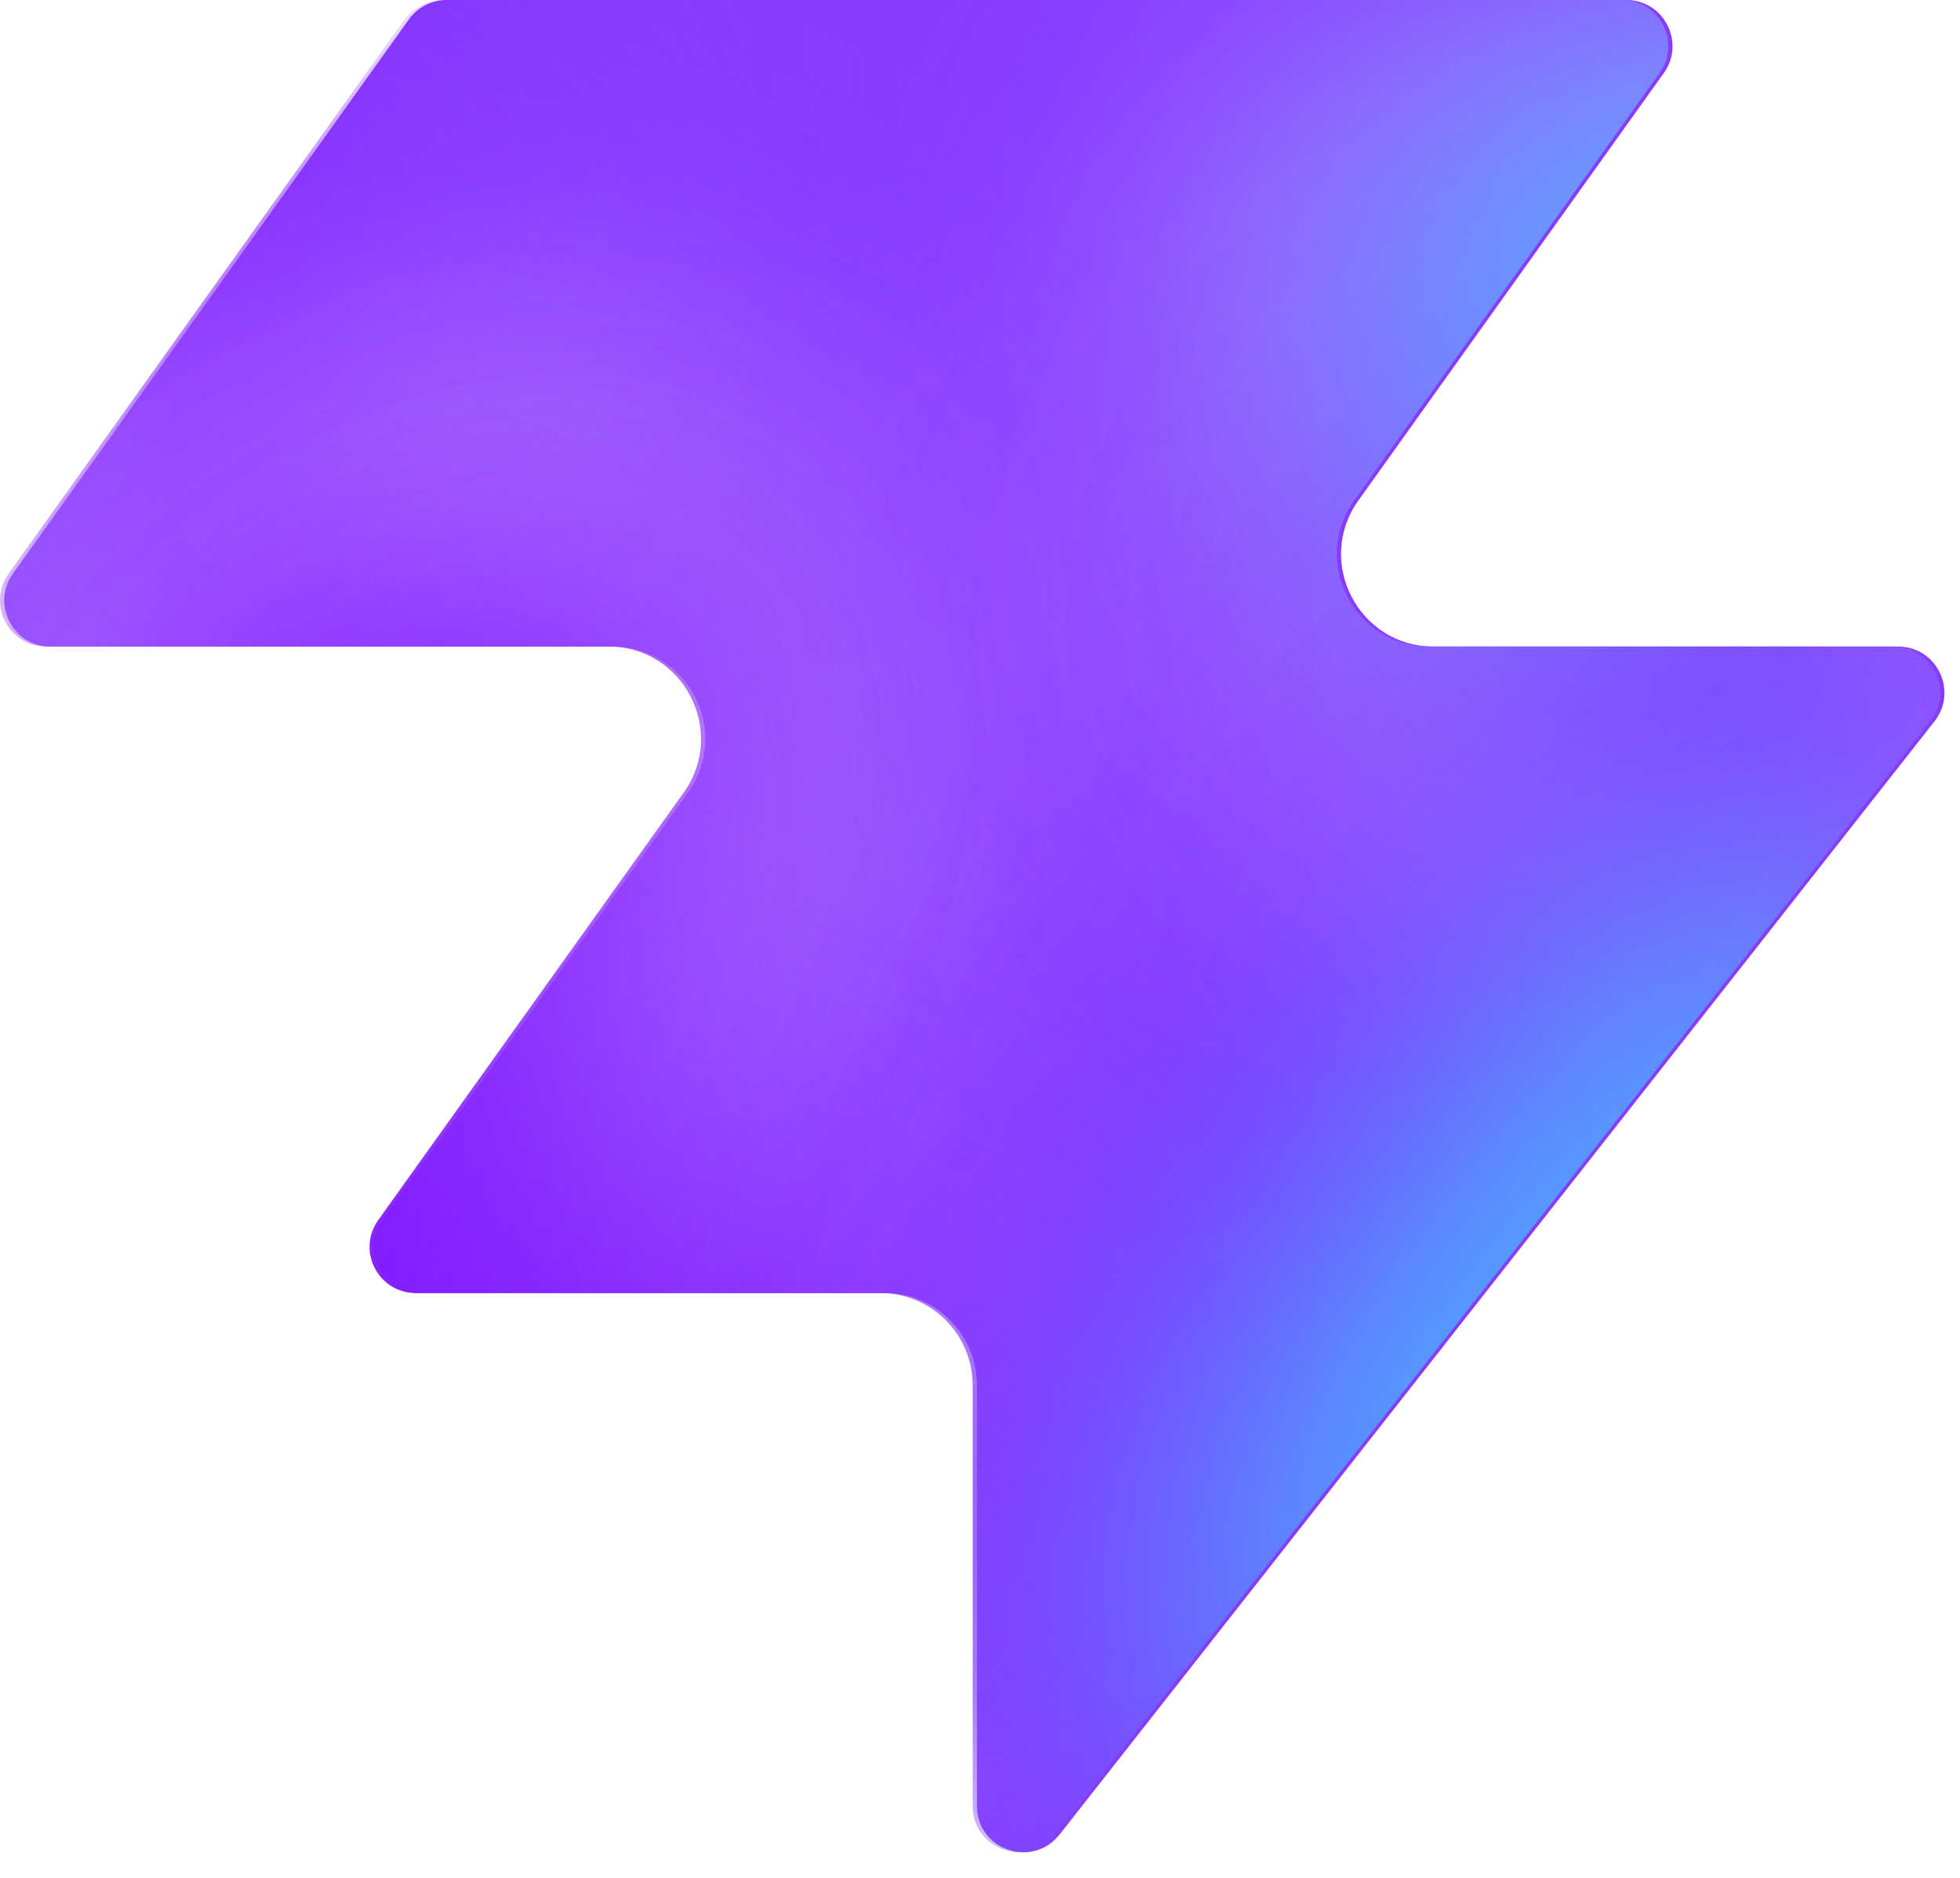
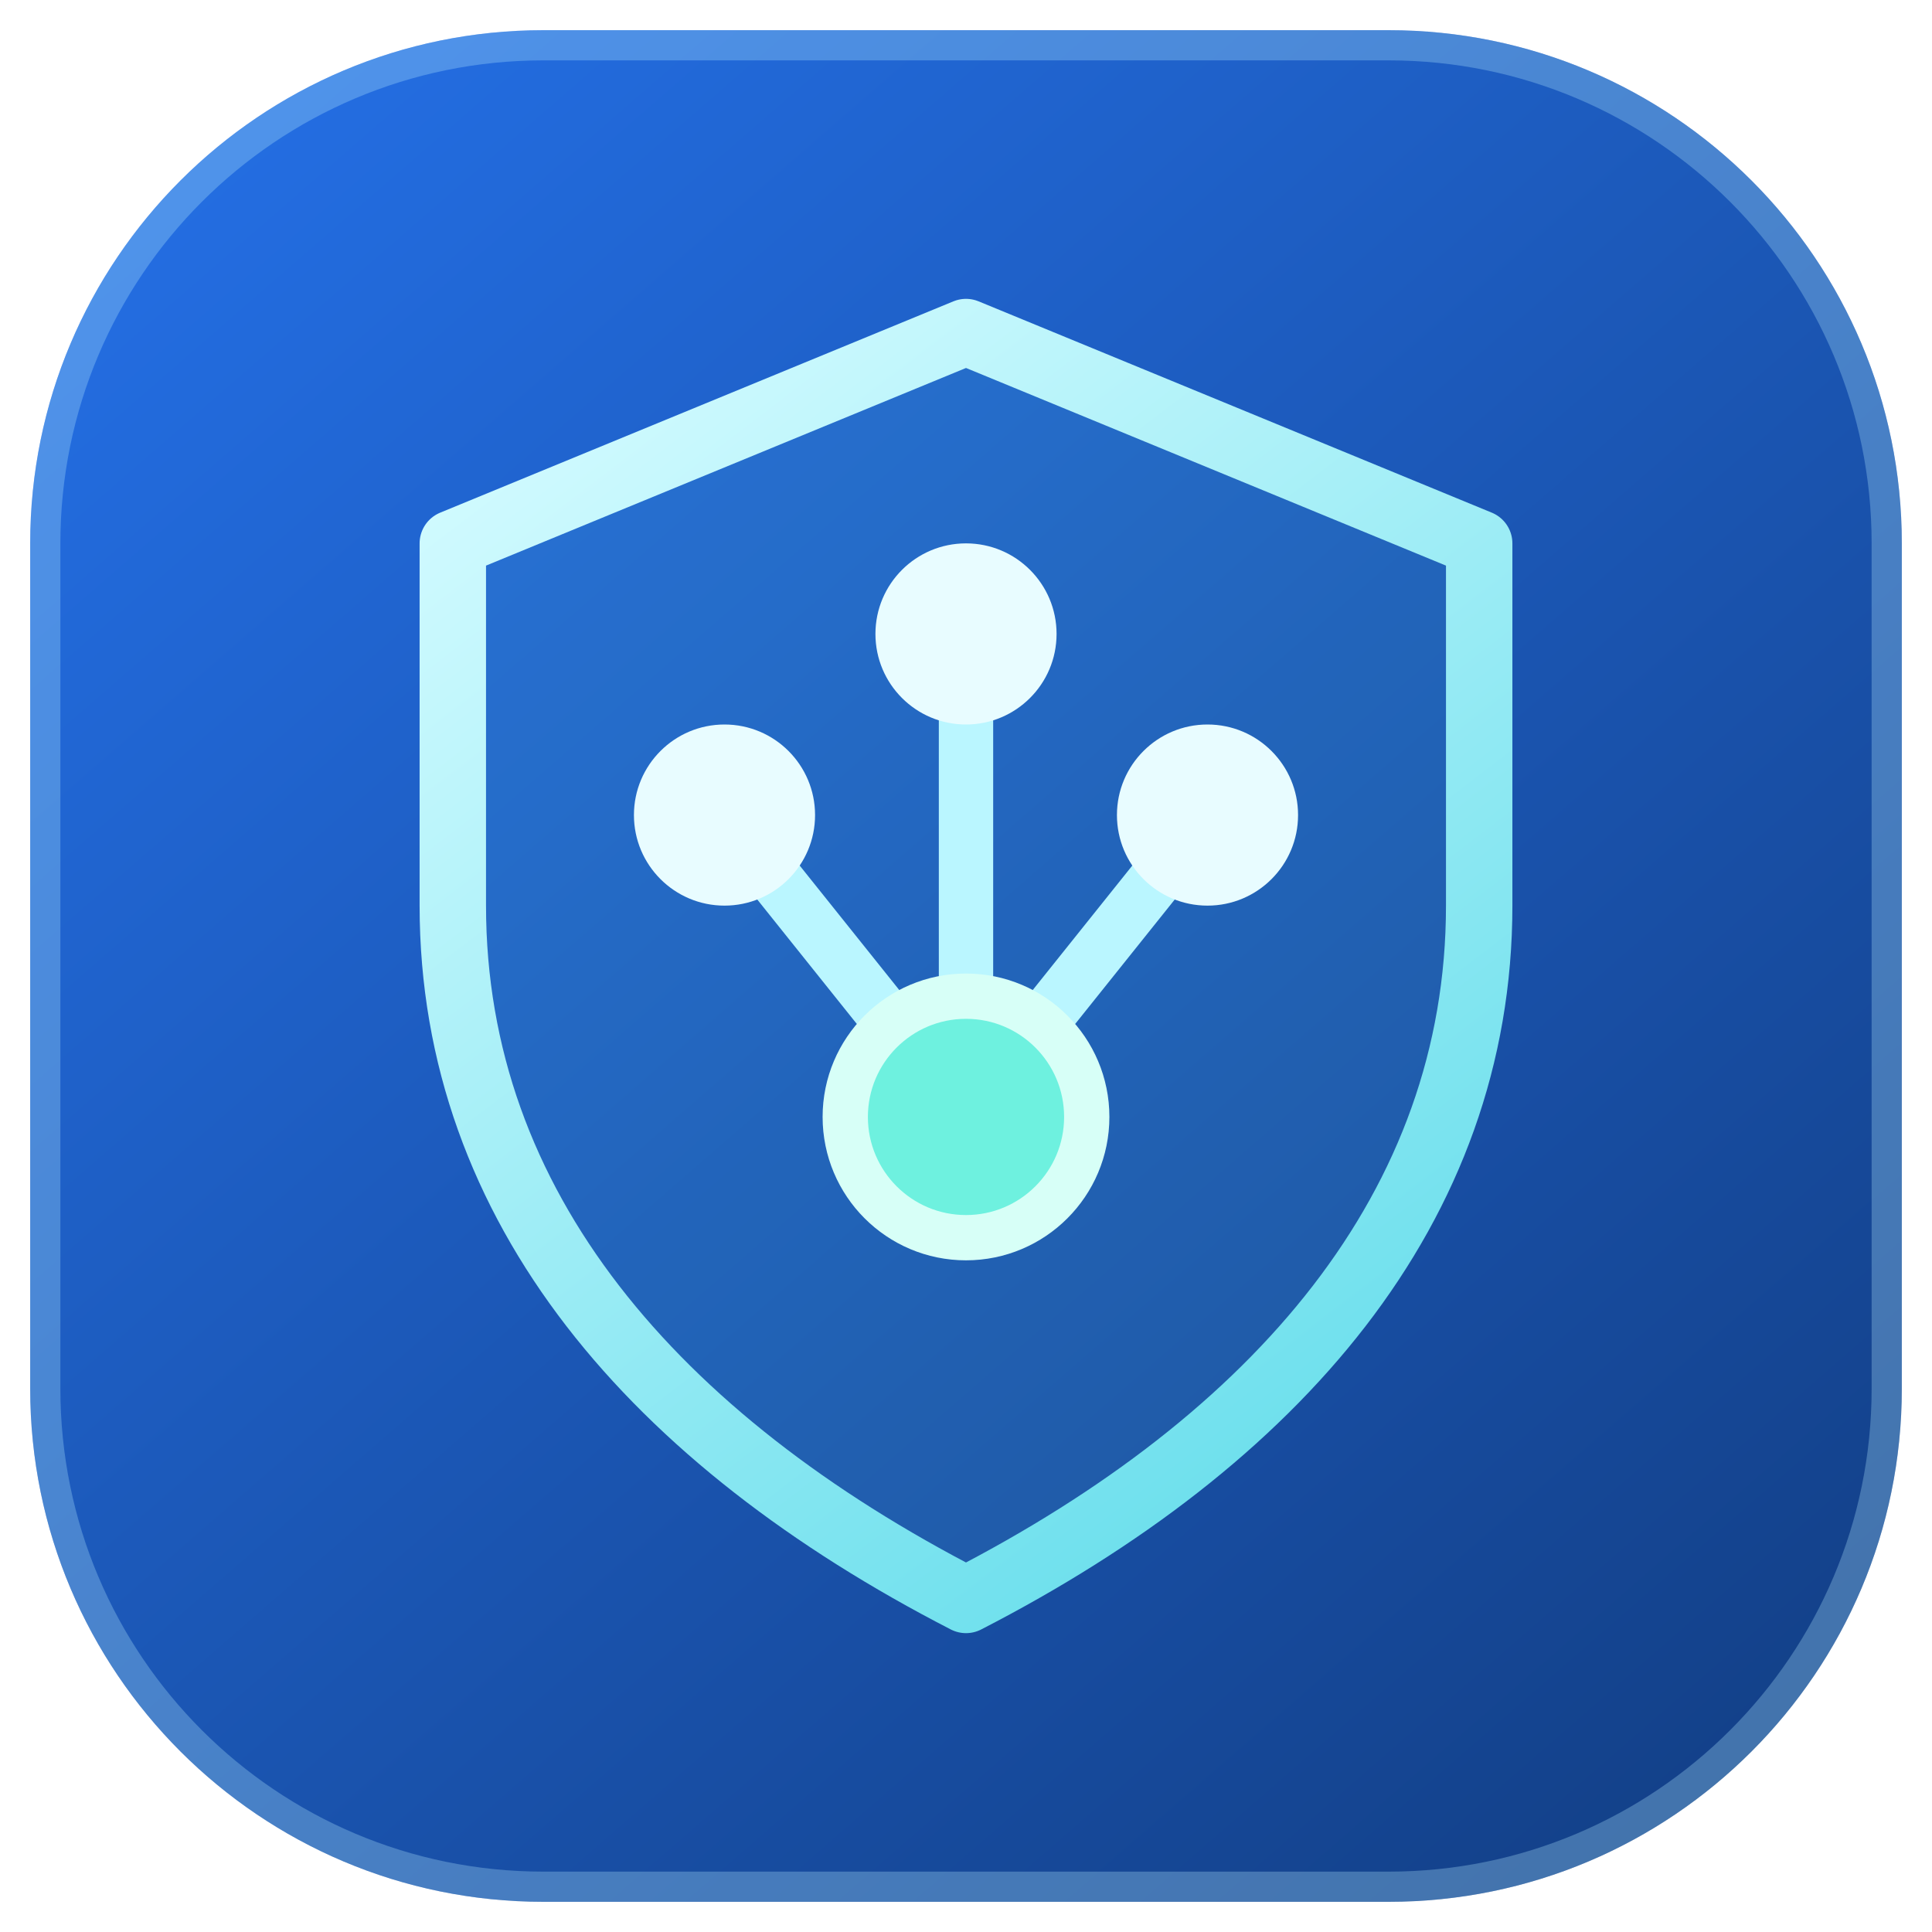
- <svg xmlns="http://www.w3.org/2000/svg" width="48" height="46" fill="none" viewBox="0 0 48 46">
-   <path fill="#863bff" d="M25.946 44.938c-.664.845-2.021.375-2.021-.698V33.937a2.26 2.26 0 0 0-2.262-2.262H10.287c-.92 0-1.456-1.04-.92-1.788l7.48-10.471c1.07-1.497 0-3.578-1.842-3.578H1.237c-.92 0-1.456-1.04-.92-1.788L10.013.474c.214-.297.556-.474.92-.474h28.894c.92 0 1.456 1.04.92 1.788l-7.48 10.471c-1.07 1.498 0 3.579 1.842 3.579h11.377c.943 0 1.473 1.088.89 1.83L25.947 44.94z" style="fill:#863bff;fill:color(display-p3 .525 .23 1);fill-opacity:1" />
-   <mask id="a" width="48" height="46" x="0" y="0" maskUnits="userSpaceOnUse" style="mask-type:alpha">
-     <path fill="#000" d="M25.842 44.938c-.664.844-2.021.375-2.021-.698V33.937a2.26 2.26 0 0 0-2.262-2.262H10.183c-.92 0-1.456-1.04-.92-1.788l7.48-10.471c1.07-1.498 0-3.579-1.842-3.579H1.133c-.92 0-1.456-1.04-.92-1.787L9.91.473c.214-.297.556-.474.92-.474h28.894c.92 0 1.456 1.04.92 1.788l-7.48 10.471c-1.07 1.498 0 3.578 1.842 3.578h11.377c.943 0 1.473 1.088.89 1.832L25.843 44.94z" style="fill:#000;fill-opacity:1" />
-   </mask>
-   <g mask="url(#a)">
-     <g filter="url(#b)">
-       <ellipse cx="5.508" cy="14.704" fill="#ede6ff" rx="5.508" ry="14.704" style="fill:#ede6ff;fill:color(display-p3 .927 .903 1);fill-opacity:1" transform="matrix(.00324 1 1 -.00324 -4.47 31.516)" />
-     </g>
-     <g filter="url(#c)">
-       <ellipse cx="10.399" cy="29.851" fill="#ede6ff" rx="10.399" ry="29.851" style="fill:#ede6ff;fill:color(display-p3 .927 .903 1);fill-opacity:1" transform="matrix(.00324 1 1 -.00324 -39.328 7.883)" />
-     </g>
-     <g filter="url(#d)">
-       <ellipse cx="5.508" cy="30.487" fill="#7e14ff" rx="5.508" ry="30.487" style="fill:#7e14ff;fill:color(display-p3 .492 .077 1);fill-opacity:1" transform="rotate(89.814 -25.913 -14.639)scale(1 -1)" />
-     </g>
-     <g filter="url(#e)">
-       <ellipse cx="5.508" cy="30.599" fill="#7e14ff" rx="5.508" ry="30.599" style="fill:#7e14ff;fill:color(display-p3 .492 .077 1);fill-opacity:1" transform="rotate(89.814 -32.644 -3.334)scale(1 -1)" />
-     </g>
-     <g filter="url(#f)">
-       <ellipse cx="5.508" cy="30.599" fill="#7e14ff" rx="5.508" ry="30.599" style="fill:#7e14ff;fill:color(display-p3 .492 .077 1);fill-opacity:1" transform="matrix(.00324 1 1 -.00324 -34.34 30.47)" />
-     </g>
-     <g filter="url(#g)">
-       <ellipse cx="14.072" cy="22.078" fill="#ede6ff" rx="14.072" ry="22.078" style="fill:#ede6ff;fill:color(display-p3 .927 .903 1);fill-opacity:1" transform="rotate(93.35 24.506 48.493)scale(-1 1)" />
-     </g>
-     <g filter="url(#h)">
-       <ellipse cx="3.47" cy="21.501" fill="#7e14ff" rx="3.47" ry="21.501" style="fill:#7e14ff;fill:color(display-p3 .492 .077 1);fill-opacity:1" transform="rotate(89.009 28.708 47.59)scale(-1 1)" />
-     </g>
-     <g filter="url(#i)">
-       <ellipse cx="3.47" cy="21.501" fill="#7e14ff" rx="3.47" ry="21.501" style="fill:#7e14ff;fill:color(display-p3 .492 .077 1);fill-opacity:1" transform="rotate(89.009 28.708 47.59)scale(-1 1)" />
-     </g>
-     <g filter="url(#j)">
-       <ellipse cx=".387" cy="8.972" fill="#7e14ff" rx="4.407" ry="29.108" style="fill:#7e14ff;fill:color(display-p3 .492 .077 1);fill-opacity:1" transform="rotate(39.51 .387 8.972)" />
-     </g>
-     <g filter="url(#k)">
-       <ellipse cx="47.523" cy="-6.092" fill="#7e14ff" rx="4.407" ry="29.108" style="fill:#7e14ff;fill:color(display-p3 .492 .077 1);fill-opacity:1" transform="rotate(37.892 47.523 -6.092)" />
-     </g>
-     <g filter="url(#l)">
-       <ellipse cx="41.412" cy="6.333" fill="#47bfff" rx="5.971" ry="9.665" style="fill:#47bfff;fill:color(display-p3 .28 .748 1);fill-opacity:1" transform="rotate(37.892 41.412 6.333)" />
-     </g>
-     <g filter="url(#m)">
-       <ellipse cx="-1.879" cy="38.332" fill="#7e14ff" rx="4.407" ry="29.108" style="fill:#7e14ff;fill:color(display-p3 .492 .077 1);fill-opacity:1" transform="rotate(37.892 -1.88 38.332)" />
-     </g>
-     <g filter="url(#n)">
-       <ellipse cx="-1.879" cy="38.332" fill="#7e14ff" rx="4.407" ry="29.108" style="fill:#7e14ff;fill:color(display-p3 .492 .077 1);fill-opacity:1" transform="rotate(37.892 -1.88 38.332)" />
-     </g>
-     <g filter="url(#o)">
-       <ellipse cx="35.651" cy="29.907" fill="#7e14ff" rx="4.407" ry="29.108" style="fill:#7e14ff;fill:color(display-p3 .492 .077 1);fill-opacity:1" transform="rotate(37.892 35.651 29.907)" />
-     </g>
-     <g filter="url(#p)">
-       <ellipse cx="38.418" cy="32.4" fill="#47bfff" rx="5.971" ry="15.297" style="fill:#47bfff;fill:color(display-p3 .28 .748 1);fill-opacity:1" transform="rotate(37.892 38.418 32.4)" />
-     </g>
-   </g>
+ <svg xmlns="http://www.w3.org/2000/svg" width="64" height="64" fill="none" viewBox="0 0 64 64">
  <defs>
-     <filter id="b" width="60.045" height="41.654" x="-19.77" y="16.149" color-interpolation-filters="sRGB" filterUnits="userSpaceOnUse">
-       <feFlood flood-opacity="0" result="BackgroundImageFix" />
-       <feBlend in="SourceGraphic" in2="BackgroundImageFix" result="shape" />
-       <feGaussianBlur result="effect1_foregroundBlur_2002_17158" stdDeviation="7.659" />
-     </filter>
-     <filter id="c" width="90.34" height="51.437" x="-54.613" y="-7.533" color-interpolation-filters="sRGB" filterUnits="userSpaceOnUse">
-       <feFlood flood-opacity="0" result="BackgroundImageFix" />
-       <feBlend in="SourceGraphic" in2="BackgroundImageFix" result="shape" />
-       <feGaussianBlur result="effect1_foregroundBlur_2002_17158" stdDeviation="7.659" />
-     </filter>
-     <filter id="d" width="79.355" height="29.4" x="-49.64" y="2.03" color-interpolation-filters="sRGB" filterUnits="userSpaceOnUse">
-       <feFlood flood-opacity="0" result="BackgroundImageFix" />
-       <feBlend in="SourceGraphic" in2="BackgroundImageFix" result="shape" />
-       <feGaussianBlur result="effect1_foregroundBlur_2002_17158" stdDeviation="4.596" />
-     </filter>
-     <filter id="e" width="79.579" height="29.4" x="-45.045" y="20.029" color-interpolation-filters="sRGB" filterUnits="userSpaceOnUse">
-       <feFlood flood-opacity="0" result="BackgroundImageFix" />
-       <feBlend in="SourceGraphic" in2="BackgroundImageFix" result="shape" />
-       <feGaussianBlur result="effect1_foregroundBlur_2002_17158" stdDeviation="4.596" />
-     </filter>
-     <filter id="f" width="79.579" height="29.4" x="-43.513" y="21.178" color-interpolation-filters="sRGB" filterUnits="userSpaceOnUse">
-       <feFlood flood-opacity="0" result="BackgroundImageFix" />
-       <feBlend in="SourceGraphic" in2="BackgroundImageFix" result="shape" />
-       <feGaussianBlur result="effect1_foregroundBlur_2002_17158" stdDeviation="4.596" />
-     </filter>
-     <filter id="g" width="74.749" height="58.852" x="15.756" y="-17.901" color-interpolation-filters="sRGB" filterUnits="userSpaceOnUse">
-       <feFlood flood-opacity="0" result="BackgroundImageFix" />
-       <feBlend in="SourceGraphic" in2="BackgroundImageFix" result="shape" />
-       <feGaussianBlur result="effect1_foregroundBlur_2002_17158" stdDeviation="7.659" />
-     </filter>
-     <filter id="h" width="61.377" height="25.362" x="23.548" y="2.284" color-interpolation-filters="sRGB" filterUnits="userSpaceOnUse">
-       <feFlood flood-opacity="0" result="BackgroundImageFix" />
-       <feBlend in="SourceGraphic" in2="BackgroundImageFix" result="shape" />
-       <feGaussianBlur result="effect1_foregroundBlur_2002_17158" stdDeviation="4.596" />
-     </filter>
-     <filter id="i" width="61.377" height="25.362" x="23.548" y="2.284" color-interpolation-filters="sRGB" filterUnits="userSpaceOnUse">
-       <feFlood flood-opacity="0" result="BackgroundImageFix" />
-       <feBlend in="SourceGraphic" in2="BackgroundImageFix" result="shape" />
-       <feGaussianBlur result="effect1_foregroundBlur_2002_17158" stdDeviation="4.596" />
-     </filter>
-     <filter id="j" width="56.045" height="63.649" x="-27.636" y="-22.853" color-interpolation-filters="sRGB" filterUnits="userSpaceOnUse">
-       <feFlood flood-opacity="0" result="BackgroundImageFix" />
-       <feBlend in="SourceGraphic" in2="BackgroundImageFix" result="shape" />
-       <feGaussianBlur result="effect1_foregroundBlur_2002_17158" stdDeviation="4.596" />
-     </filter>
-     <filter id="k" width="54.814" height="64.646" x="20.116" y="-38.415" color-interpolation-filters="sRGB" filterUnits="userSpaceOnUse">
-       <feFlood flood-opacity="0" result="BackgroundImageFix" />
-       <feBlend in="SourceGraphic" in2="BackgroundImageFix" result="shape" />
-       <feGaussianBlur result="effect1_foregroundBlur_2002_17158" stdDeviation="4.596" />
-     </filter>
-     <filter id="l" width="33.541" height="35.313" x="24.641" y="-11.323" color-interpolation-filters="sRGB" filterUnits="userSpaceOnUse">
-       <feFlood flood-opacity="0" result="BackgroundImageFix" />
-       <feBlend in="SourceGraphic" in2="BackgroundImageFix" result="shape" />
-       <feGaussianBlur result="effect1_foregroundBlur_2002_17158" stdDeviation="4.596" />
-     </filter>
-     <filter id="m" width="54.814" height="64.646" x="-29.286" y="6.009" color-interpolation-filters="sRGB" filterUnits="userSpaceOnUse">
-       <feFlood flood-opacity="0" result="BackgroundImageFix" />
-       <feBlend in="SourceGraphic" in2="BackgroundImageFix" result="shape" />
-       <feGaussianBlur result="effect1_foregroundBlur_2002_17158" stdDeviation="4.596" />
-     </filter>
-     <filter id="n" width="54.814" height="64.646" x="-29.286" y="6.009" color-interpolation-filters="sRGB" filterUnits="userSpaceOnUse">
-       <feFlood flood-opacity="0" result="BackgroundImageFix" />
-       <feBlend in="SourceGraphic" in2="BackgroundImageFix" result="shape" />
-       <feGaussianBlur result="effect1_foregroundBlur_2002_17158" stdDeviation="4.596" />
-     </filter>
-     <filter id="o" width="54.814" height="64.646" x="8.244" y="-2.416" color-interpolation-filters="sRGB" filterUnits="userSpaceOnUse">
-       <feFlood flood-opacity="0" result="BackgroundImageFix" />
-       <feBlend in="SourceGraphic" in2="BackgroundImageFix" result="shape" />
-       <feGaussianBlur result="effect1_foregroundBlur_2002_17158" stdDeviation="4.596" />
-     </filter>
-     <filter id="p" width="39.409" height="43.623" x="18.713" y="10.588" color-interpolation-filters="sRGB" filterUnits="userSpaceOnUse">
-       <feFlood flood-opacity="0" result="BackgroundImageFix" />
-       <feBlend in="SourceGraphic" in2="BackgroundImageFix" result="shape" />
-       <feGaussianBlur result="effect1_foregroundBlur_2002_17158" stdDeviation="4.596" />
-     </filter>
+     <linearGradient id="tile" x1="5" y1="3" x2="58" y2="64" gradientUnits="userSpaceOnUse">
+       <stop stop-color="#246FE5" />
+       <stop offset="1" stop-color="#123E84" />
+     </linearGradient>
+     <linearGradient id="shield" x1="17" y1="13" x2="46" y2="51" gradientUnits="userSpaceOnUse">
+       <stop stop-color="#D3FBFF" />
+       <stop offset="1" stop-color="#64DDEB" />
+     </linearGradient>
  </defs>
+   <rect x="1" y="1" width="62" height="62" rx="17" fill="url(#tile)" />
+   <rect x="1.5" y="1.5" width="61" height="61" rx="16.5" stroke="#B4E9FF" stroke-opacity=".3" />
+   <path d="m32 11 17 7v12c0 10-6.7 17.7-17 23-10.3-5.3-17-13-17-23V18l17-7Z" fill="#64DDEB" fill-opacity=".1" stroke="url(#shield)" stroke-width="2.2" stroke-linejoin="round" />
+   <path d="m24 27 8 10 8-10M32 21v16" stroke="#BAF6FF" stroke-width="1.8" stroke-linecap="round" stroke-linejoin="round" />
+   <circle cx="24" cy="27" r="3" fill="#E8FCFF" />
+   <circle cx="40" cy="27" r="3" fill="#E8FCFF" />
+   <circle cx="32" cy="21" r="3" fill="#E8FCFF" />
+   <circle cx="32" cy="37" r="4" fill="#6EF1DF" stroke="#D7FFF7" stroke-width="1.5" />
</svg>
